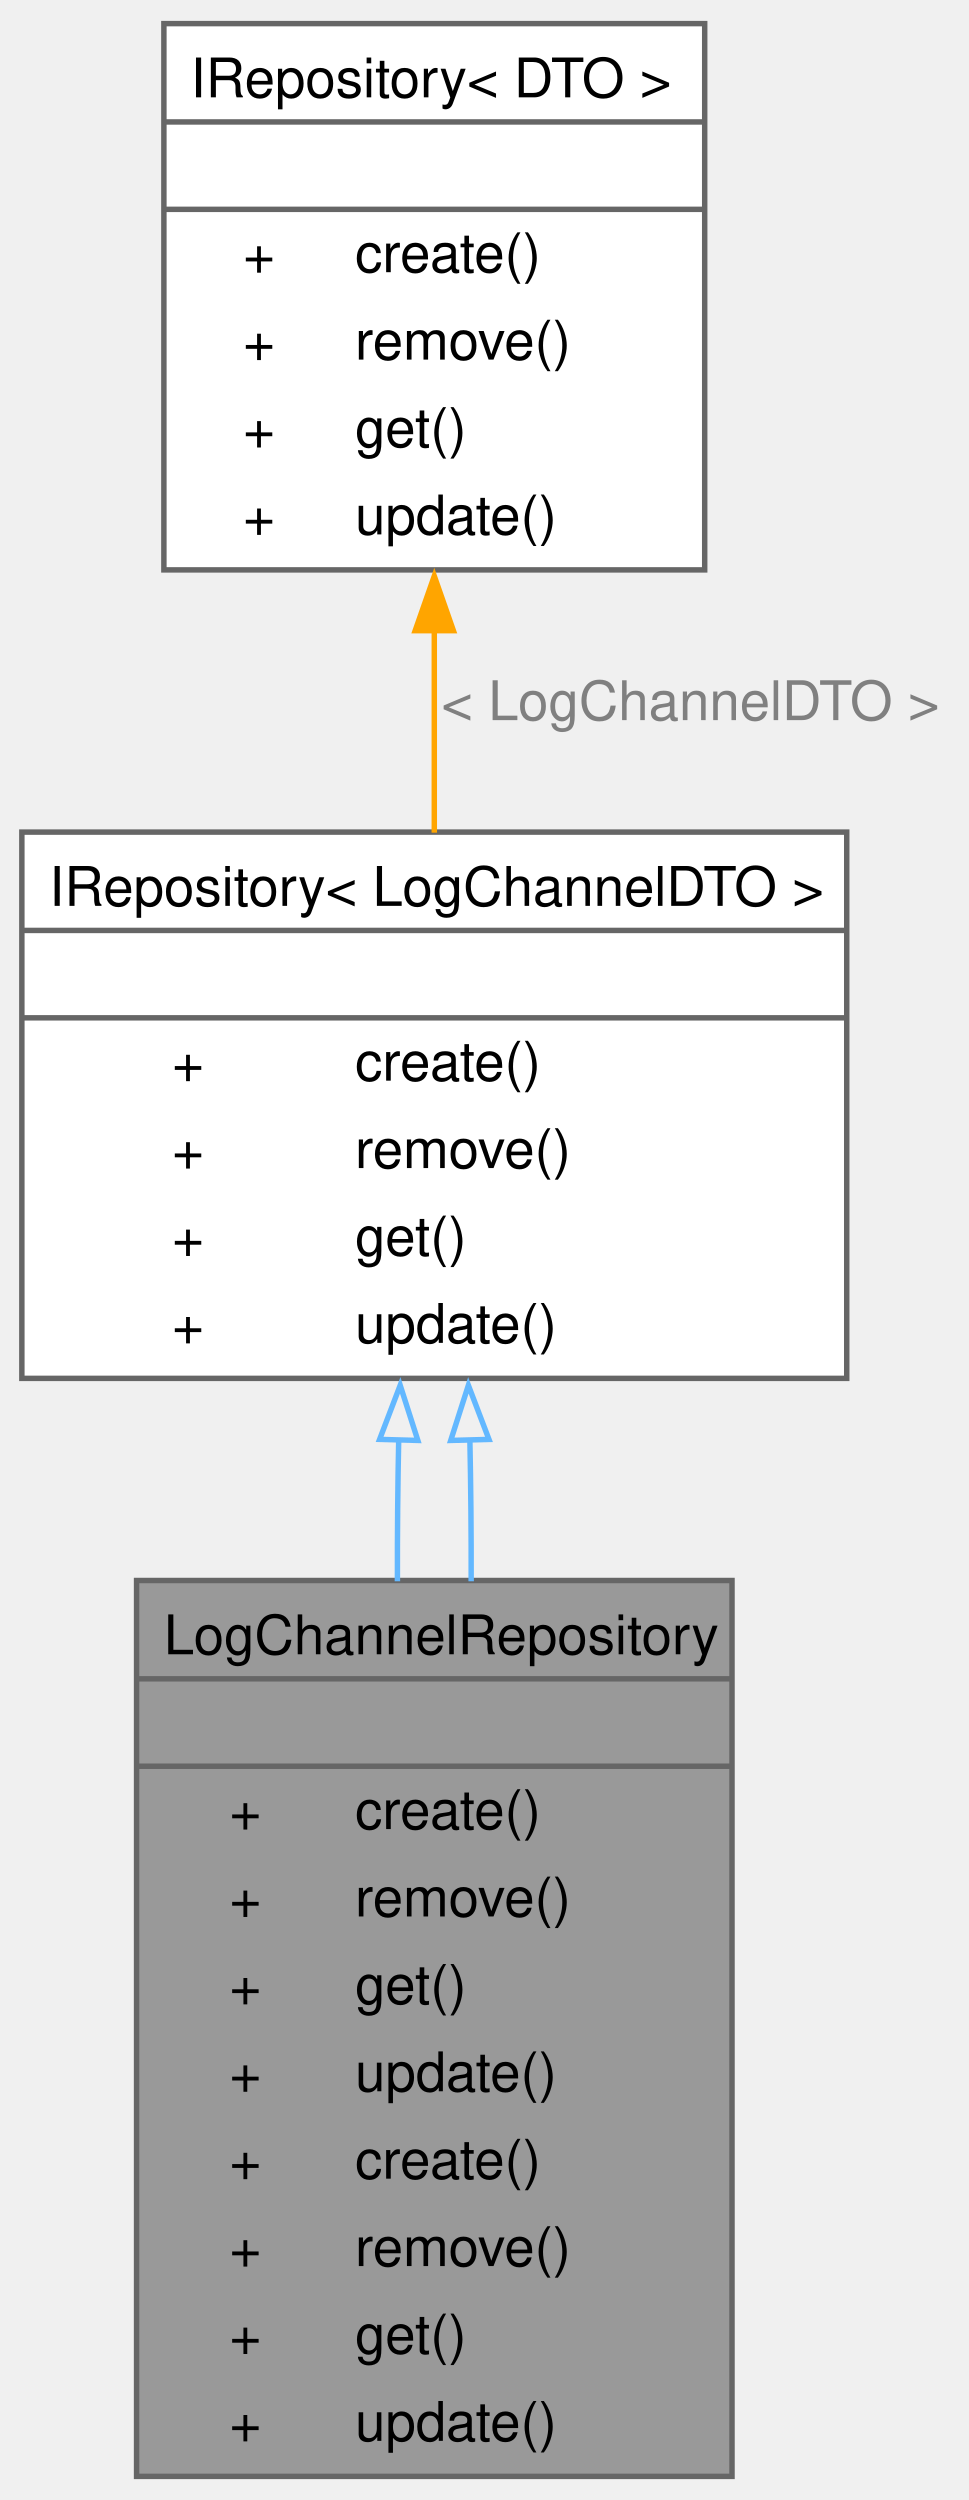
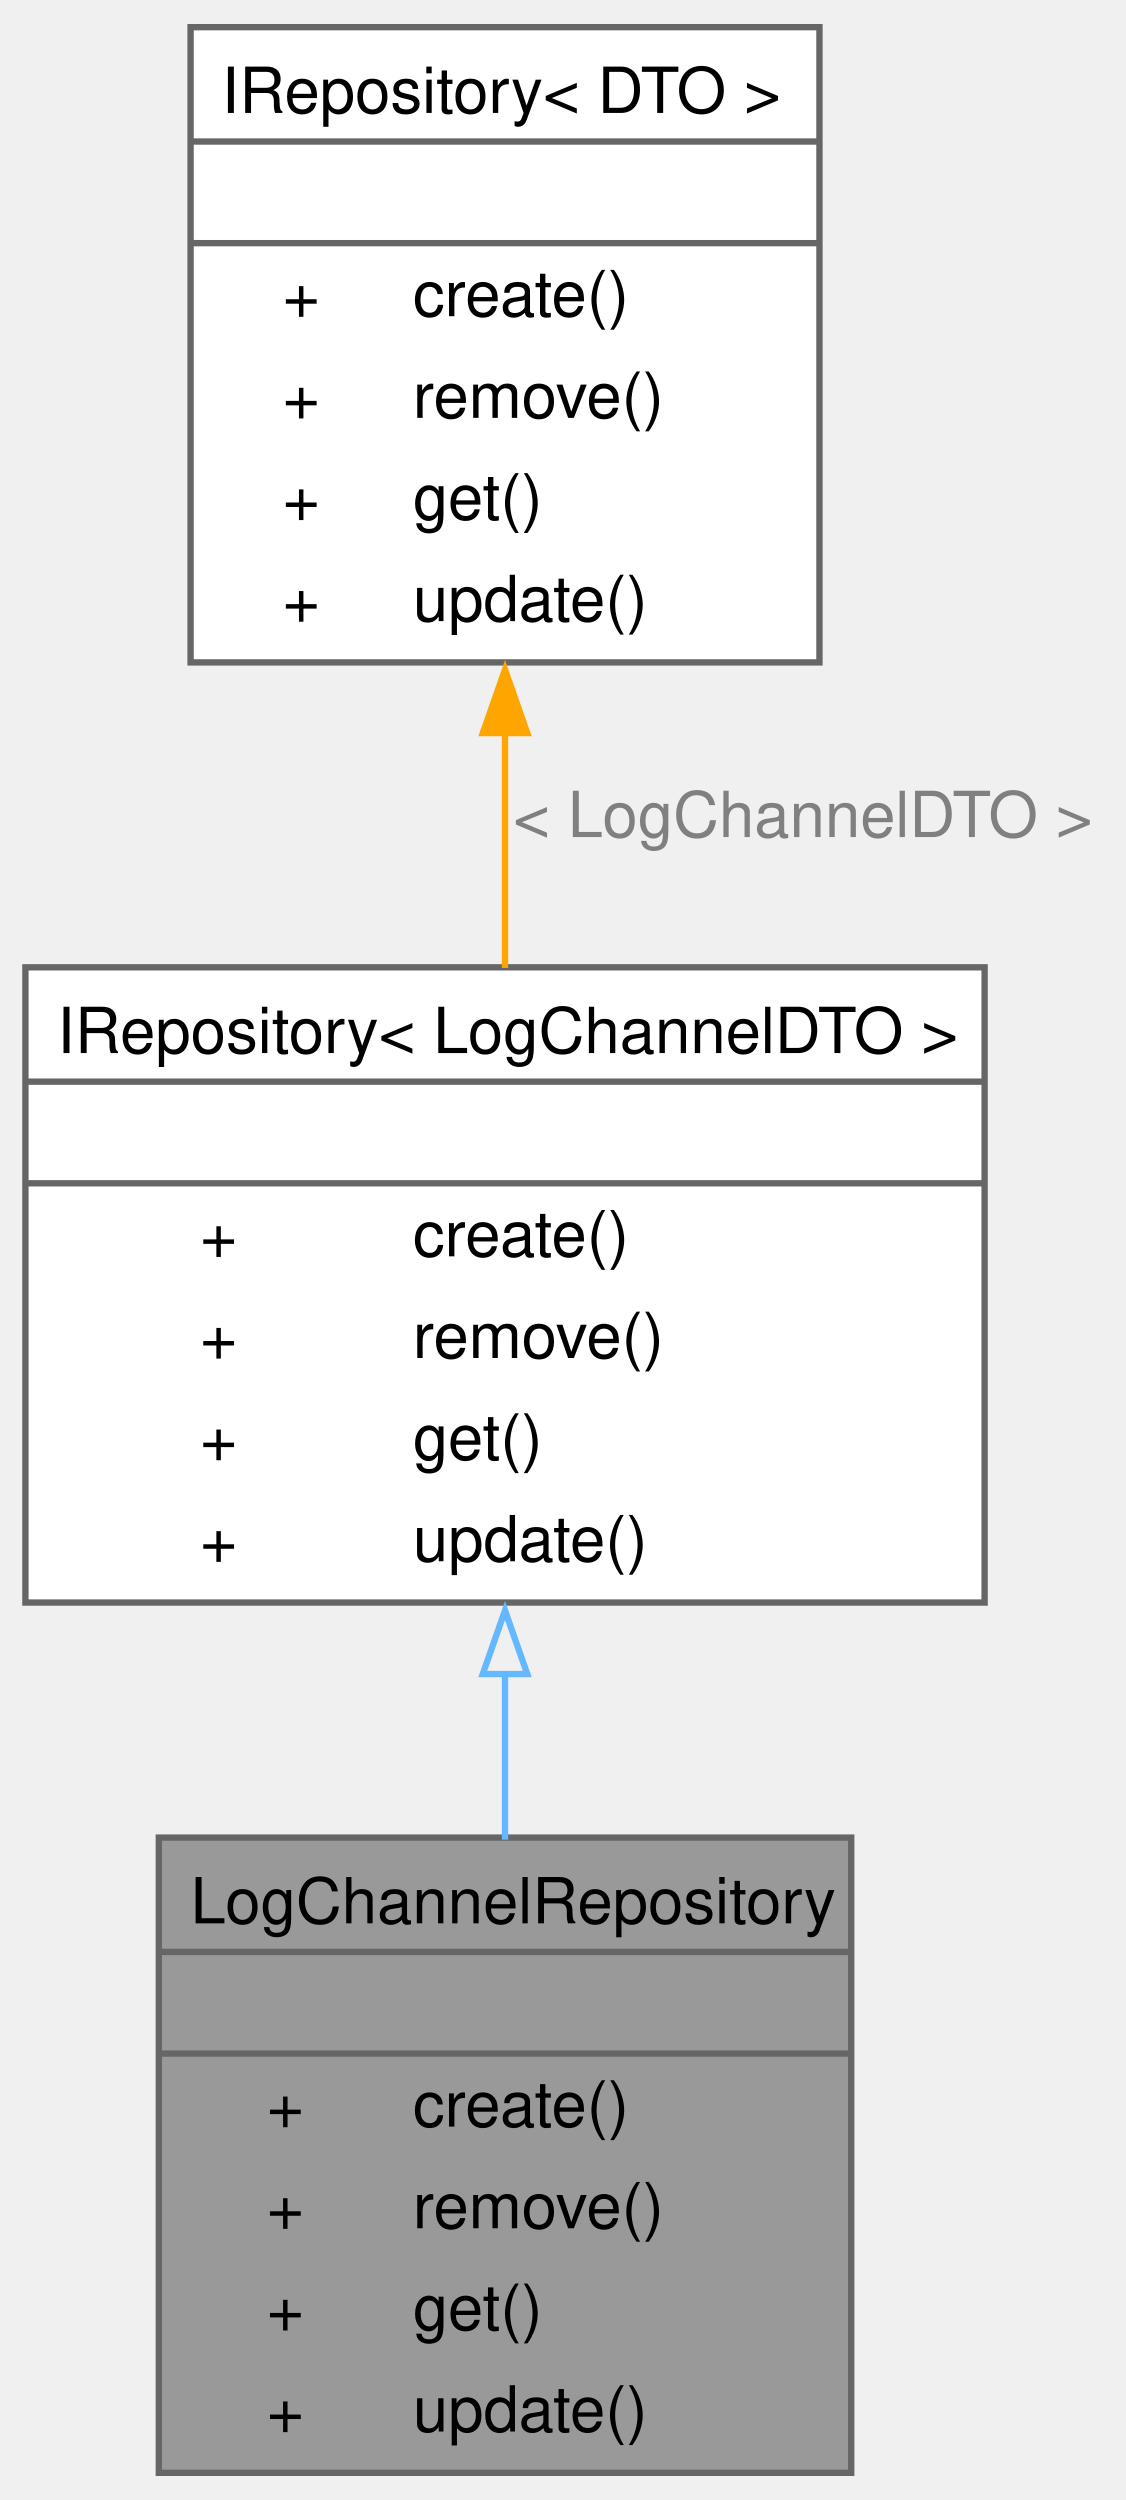
- <svg xmlns="http://www.w3.org/2000/svg" xmlns:xlink="http://www.w3.org/1999/xlink" width="177pt" height="457pt" viewBox="0.00 0.00 177.25 457.00">
-   <g id="graph0" class="graph" transform="scale(1 1) rotate(0) translate(4 453)">
+ <svg xmlns="http://www.w3.org/2000/svg" xmlns:xlink="http://www.w3.org/1999/xlink" width="177pt" height="393pt" viewBox="0.00 0.00 177.25 393.00">
+   <g id="graph0" class="graph" transform="scale(1 1) rotate(0) translate(4 389)">
    <g id="Node000001" class="node">
      <g id="a_Node000001">
        <a xlink:title=" ">
-           <polygon fill="#999999" stroke="none" points="130,-164 21,-164 21,0 130,0 130,-164" />
-           <text text-anchor="start" x="26" y="-150.5" font-family="Helvetica,sans-Serif" font-size="10.00">LogChannelRepository</text>
-           <text text-anchor="start" x="74" y="-134.5" font-family="Helvetica,sans-Serif" font-size="10.00"> </text>
-           <text text-anchor="start" x="38" y="-118.5" font-family="Helvetica,sans-Serif" font-size="10.00">+</text>
-           <text text-anchor="start" x="61" y="-118.5" font-family="Helvetica,sans-Serif" font-size="10.00">create()</text>
-           <text text-anchor="start" x="38" y="-102.5" font-family="Helvetica,sans-Serif" font-size="10.00">+</text>
-           <text text-anchor="start" x="61" y="-102.5" font-family="Helvetica,sans-Serif" font-size="10.00">remove()</text>
-           <text text-anchor="start" x="38" y="-86.5" font-family="Helvetica,sans-Serif" font-size="10.00">+</text>
-           <text text-anchor="start" x="61" y="-86.5" font-family="Helvetica,sans-Serif" font-size="10.00">get()</text>
-           <text text-anchor="start" x="38" y="-70.5" font-family="Helvetica,sans-Serif" font-size="10.00">+</text>
-           <text text-anchor="start" x="61" y="-70.5" font-family="Helvetica,sans-Serif" font-size="10.00">update()</text>
+           <polygon fill="#999999" stroke="none" points="130,-100 21,-100 21,0 130,0 130,-100" />
+           <text text-anchor="start" x="26" y="-86.5" font-family="Helvetica,sans-Serif" font-size="10.00">LogChannelRepository</text>
+           <text text-anchor="start" x="74" y="-70.5" font-family="Helvetica,sans-Serif" font-size="10.00"> </text>
          <text text-anchor="start" x="38" y="-54.5" font-family="Helvetica,sans-Serif" font-size="10.00">+</text>
          <text text-anchor="start" x="61" y="-54.5" font-family="Helvetica,sans-Serif" font-size="10.00">create()</text>
          <text text-anchor="start" x="38" y="-38.5" font-family="Helvetica,sans-Serif" font-size="10.00">+</text>
          <text text-anchor="start" x="61" y="-38.5" font-family="Helvetica,sans-Serif" font-size="10.00">remove()</text>
          <text text-anchor="start" x="38" y="-22.5" font-family="Helvetica,sans-Serif" font-size="10.00">+</text>
          <text text-anchor="start" x="61" y="-22.5" font-family="Helvetica,sans-Serif" font-size="10.00">get()</text>
          <text text-anchor="start" x="38" y="-6.5" font-family="Helvetica,sans-Serif" font-size="10.00">+</text>
          <text text-anchor="start" x="61" y="-6.5" font-family="Helvetica,sans-Serif" font-size="10.00">update()</text>
-           <polygon fill="#666666" stroke="#666666" points="21,-146 21,-146 130,-146 130,-146 21,-146" />
-           <polygon fill="#666666" stroke="#666666" points="21,-130 21,-130 130,-130 130,-130 21,-130" />
-           <polygon fill="none" stroke="#666666" points="21,0 21,-164 130,-164 130,0 21,0" />
+           <polygon fill="#666666" stroke="#666666" points="21,-82 21,-82 130,-82 130,-82 21,-82" />
+           <polygon fill="#666666" stroke="#666666" points="21,-66 21,-66 130,-66 130,-66 21,-66" />
+           <polygon fill="none" stroke="#666666" points="21,0 21,-100 130,-100 130,0 21,0" />
        </a>
      </g>
    </g>
    <g id="Node000002" class="node">
      <g id="a_Node000002">
        <a xlink:href="classIRepository.html" target="_top" xlink:title=" ">
-           <polygon fill="white" stroke="none" points="151,-301 0,-301 0,-201 151,-201 151,-301" />
-           <text text-anchor="start" x="5" y="-287.5" font-family="Helvetica,sans-Serif" font-size="10.00">IRepository&lt; LogChannelDTO &gt;</text>
-           <text text-anchor="start" x="74" y="-271.5" font-family="Helvetica,sans-Serif" font-size="10.00"> </text>
-           <text text-anchor="start" x="27.5" y="-255.5" font-family="Helvetica,sans-Serif" font-size="10.00">+</text>
-           <text text-anchor="start" x="61" y="-255.5" font-family="Helvetica,sans-Serif" font-size="10.00">create()</text>
-           <text text-anchor="start" x="27.5" y="-239.5" font-family="Helvetica,sans-Serif" font-size="10.00">+</text>
-           <text text-anchor="start" x="61" y="-239.5" font-family="Helvetica,sans-Serif" font-size="10.00">remove()</text>
-           <text text-anchor="start" x="27.5" y="-223.5" font-family="Helvetica,sans-Serif" font-size="10.00">+</text>
-           <text text-anchor="start" x="61" y="-223.5" font-family="Helvetica,sans-Serif" font-size="10.00">get()</text>
-           <text text-anchor="start" x="27.5" y="-207.5" font-family="Helvetica,sans-Serif" font-size="10.00">+</text>
-           <text text-anchor="start" x="61" y="-207.5" font-family="Helvetica,sans-Serif" font-size="10.00">update()</text>
-           <polygon fill="#666666" stroke="#666666" points="0,-283 0,-283 151,-283 151,-283 0,-283" />
-           <polygon fill="#666666" stroke="#666666" points="0,-267 0,-267 151,-267 151,-267 0,-267" />
-           <polygon fill="none" stroke="#666666" points="0,-201 0,-301 151,-301 151,-201 0,-201" />
+           <polygon fill="white" stroke="none" points="151,-237 0,-237 0,-137 151,-137 151,-237" />
+           <text text-anchor="start" x="5" y="-223.5" font-family="Helvetica,sans-Serif" font-size="10.00">IRepository&lt; LogChannelDTO &gt;</text>
+           <text text-anchor="start" x="74" y="-207.5" font-family="Helvetica,sans-Serif" font-size="10.00"> </text>
+           <text text-anchor="start" x="27.5" y="-191.5" font-family="Helvetica,sans-Serif" font-size="10.00">+</text>
+           <text text-anchor="start" x="61" y="-191.5" font-family="Helvetica,sans-Serif" font-size="10.00">create()</text>
+           <text text-anchor="start" x="27.5" y="-175.5" font-family="Helvetica,sans-Serif" font-size="10.00">+</text>
+           <text text-anchor="start" x="61" y="-175.5" font-family="Helvetica,sans-Serif" font-size="10.00">remove()</text>
+           <text text-anchor="start" x="27.5" y="-159.5" font-family="Helvetica,sans-Serif" font-size="10.00">+</text>
+           <text text-anchor="start" x="61" y="-159.5" font-family="Helvetica,sans-Serif" font-size="10.00">get()</text>
+           <text text-anchor="start" x="27.5" y="-143.5" font-family="Helvetica,sans-Serif" font-size="10.00">+</text>
+           <text text-anchor="start" x="61" y="-143.5" font-family="Helvetica,sans-Serif" font-size="10.00">update()</text>
+           <polygon fill="#666666" stroke="#666666" points="0,-219 0,-219 151,-219 151,-219 0,-219" />
+           <polygon fill="#666666" stroke="#666666" points="0,-203 0,-203 151,-203 151,-203 0,-203" />
+           <polygon fill="none" stroke="#666666" points="0,-137 0,-237 151,-237 151,-137 0,-137" />
        </a>
      </g>
    </g>
    <g id="edge1_Node000001_Node000002" class="edge">
      <g id="a_edge1_Node000001_Node000002">
        <a xlink:title=" ">
-           <path fill="none" stroke="#63b8ff" d="M68.99,-189.95C68.81,-181.47 68.73,-172.65 68.75,-163.86" />
-           <polygon fill="none" stroke="#63b8ff" points="65.49,-189.83 69.26,-199.73 72.49,-189.64 65.49,-189.83" />
-         </a>
-       </g>
-     </g>
-     <g id="edge3_Node000001_Node000002" class="edge">
-       <g id="a_edge3_Node000001_Node000002">
-         <a xlink:title=" ">
-           <path fill="none" stroke="#63b8ff" d="M82.01,-189.95C82.19,-181.47 82.27,-172.65 82.25,-163.86" />
-           <polygon fill="none" stroke="#63b8ff" points="78.51,-189.64 81.74,-199.73 85.51,-189.83 78.51,-189.64" />
+           <path fill="none" stroke="#63b8ff" d="M75.5,-125.88C75.5,-117.11 75.5,-108.17 75.5,-99.67" />
+           <polygon fill="none" stroke="#63b8ff" points="72,-125.75 75.5,-135.75 79,-125.75 72,-125.75" />
        </a>
      </g>
    </g>
    <g id="Node000003" class="node">
      <g id="a_Node000003">
        <a xlink:href="classIRepository.html" target="_top" xlink:title=" ">
-           <polygon fill="white" stroke="none" points="125,-449 26,-449 26,-349 125,-349 125,-449" />
-           <text text-anchor="start" x="30.88" y="-435.5" font-family="Helvetica,sans-Serif" font-size="10.00">IRepository&lt; DTO &gt;</text>
-           <text text-anchor="start" x="74" y="-419.5" font-family="Helvetica,sans-Serif" font-size="10.00"> </text>
-           <text text-anchor="start" x="40.5" y="-403.5" font-family="Helvetica,sans-Serif" font-size="10.00">+</text>
-           <text text-anchor="start" x="61" y="-403.5" font-family="Helvetica,sans-Serif" font-size="10.00">create()</text>
-           <text text-anchor="start" x="40.5" y="-387.5" font-family="Helvetica,sans-Serif" font-size="10.00">+</text>
-           <text text-anchor="start" x="61" y="-387.5" font-family="Helvetica,sans-Serif" font-size="10.00">remove()</text>
-           <text text-anchor="start" x="40.5" y="-371.5" font-family="Helvetica,sans-Serif" font-size="10.00">+</text>
-           <text text-anchor="start" x="61" y="-371.5" font-family="Helvetica,sans-Serif" font-size="10.00">get()</text>
-           <text text-anchor="start" x="40.5" y="-355.5" font-family="Helvetica,sans-Serif" font-size="10.00">+</text>
-           <text text-anchor="start" x="61" y="-355.5" font-family="Helvetica,sans-Serif" font-size="10.00">update()</text>
-           <polygon fill="#666666" stroke="#666666" points="26,-431 26,-431 125,-431 125,-431 26,-431" />
-           <polygon fill="#666666" stroke="#666666" points="26,-415 26,-415 125,-415 125,-415 26,-415" />
-           <polygon fill="none" stroke="#666666" points="26,-349 26,-449 125,-449 125,-349 26,-349" />
+           <polygon fill="white" stroke="none" points="125,-385 26,-385 26,-285 125,-285 125,-385" />
+           <text text-anchor="start" x="30.88" y="-371.5" font-family="Helvetica,sans-Serif" font-size="10.00">IRepository&lt; DTO &gt;</text>
+           <text text-anchor="start" x="74" y="-355.5" font-family="Helvetica,sans-Serif" font-size="10.00"> </text>
+           <text text-anchor="start" x="40.5" y="-339.5" font-family="Helvetica,sans-Serif" font-size="10.00">+</text>
+           <text text-anchor="start" x="61" y="-339.5" font-family="Helvetica,sans-Serif" font-size="10.00">create()</text>
+           <text text-anchor="start" x="40.5" y="-323.5" font-family="Helvetica,sans-Serif" font-size="10.00">+</text>
+           <text text-anchor="start" x="61" y="-323.5" font-family="Helvetica,sans-Serif" font-size="10.00">remove()</text>
+           <text text-anchor="start" x="40.5" y="-307.5" font-family="Helvetica,sans-Serif" font-size="10.00">+</text>
+           <text text-anchor="start" x="61" y="-307.5" font-family="Helvetica,sans-Serif" font-size="10.00">get()</text>
+           <text text-anchor="start" x="40.5" y="-291.5" font-family="Helvetica,sans-Serif" font-size="10.00">+</text>
+           <text text-anchor="start" x="61" y="-291.5" font-family="Helvetica,sans-Serif" font-size="10.00">update()</text>
+           <polygon fill="#666666" stroke="#666666" points="26,-367 26,-367 125,-367 125,-367 26,-367" />
+           <polygon fill="#666666" stroke="#666666" points="26,-351 26,-351 125,-351 125,-351 26,-351" />
+           <polygon fill="none" stroke="#666666" points="26,-285 26,-385 125,-385 125,-285 26,-285" />
        </a>
      </g>
    </g>
    <g id="edge2_Node000002_Node000003" class="edge">
      <g id="a_edge2_Node000002_Node000003">
        <a xlink:title=" ">
-           <path fill="none" stroke="orange" d="M75.5,-338.19C75.5,-325.78 75.5,-312.86 75.5,-300.9" />
-           <polygon fill="orange" stroke="orange" points="72,-337.87 75.5,-347.87 79,-337.87 72,-337.87" />
+           <path fill="none" stroke="orange" d="M75.5,-274.19C75.5,-261.78 75.5,-248.86 75.5,-236.9" />
+           <polygon fill="orange" stroke="orange" points="72,-273.87 75.5,-283.87 79,-273.87 72,-273.87" />
        </a>
      </g>
-       <text text-anchor="middle" x="122.38" y="-321.5" font-family="Helvetica,sans-Serif" font-size="10.00" fill="grey"> &lt; LogChannelDTO &gt;</text>
+       <text text-anchor="middle" x="122.38" y="-257.5" font-family="Helvetica,sans-Serif" font-size="10.00" fill="grey"> &lt; LogChannelDTO &gt;</text>
    </g>
  </g>
</svg>
